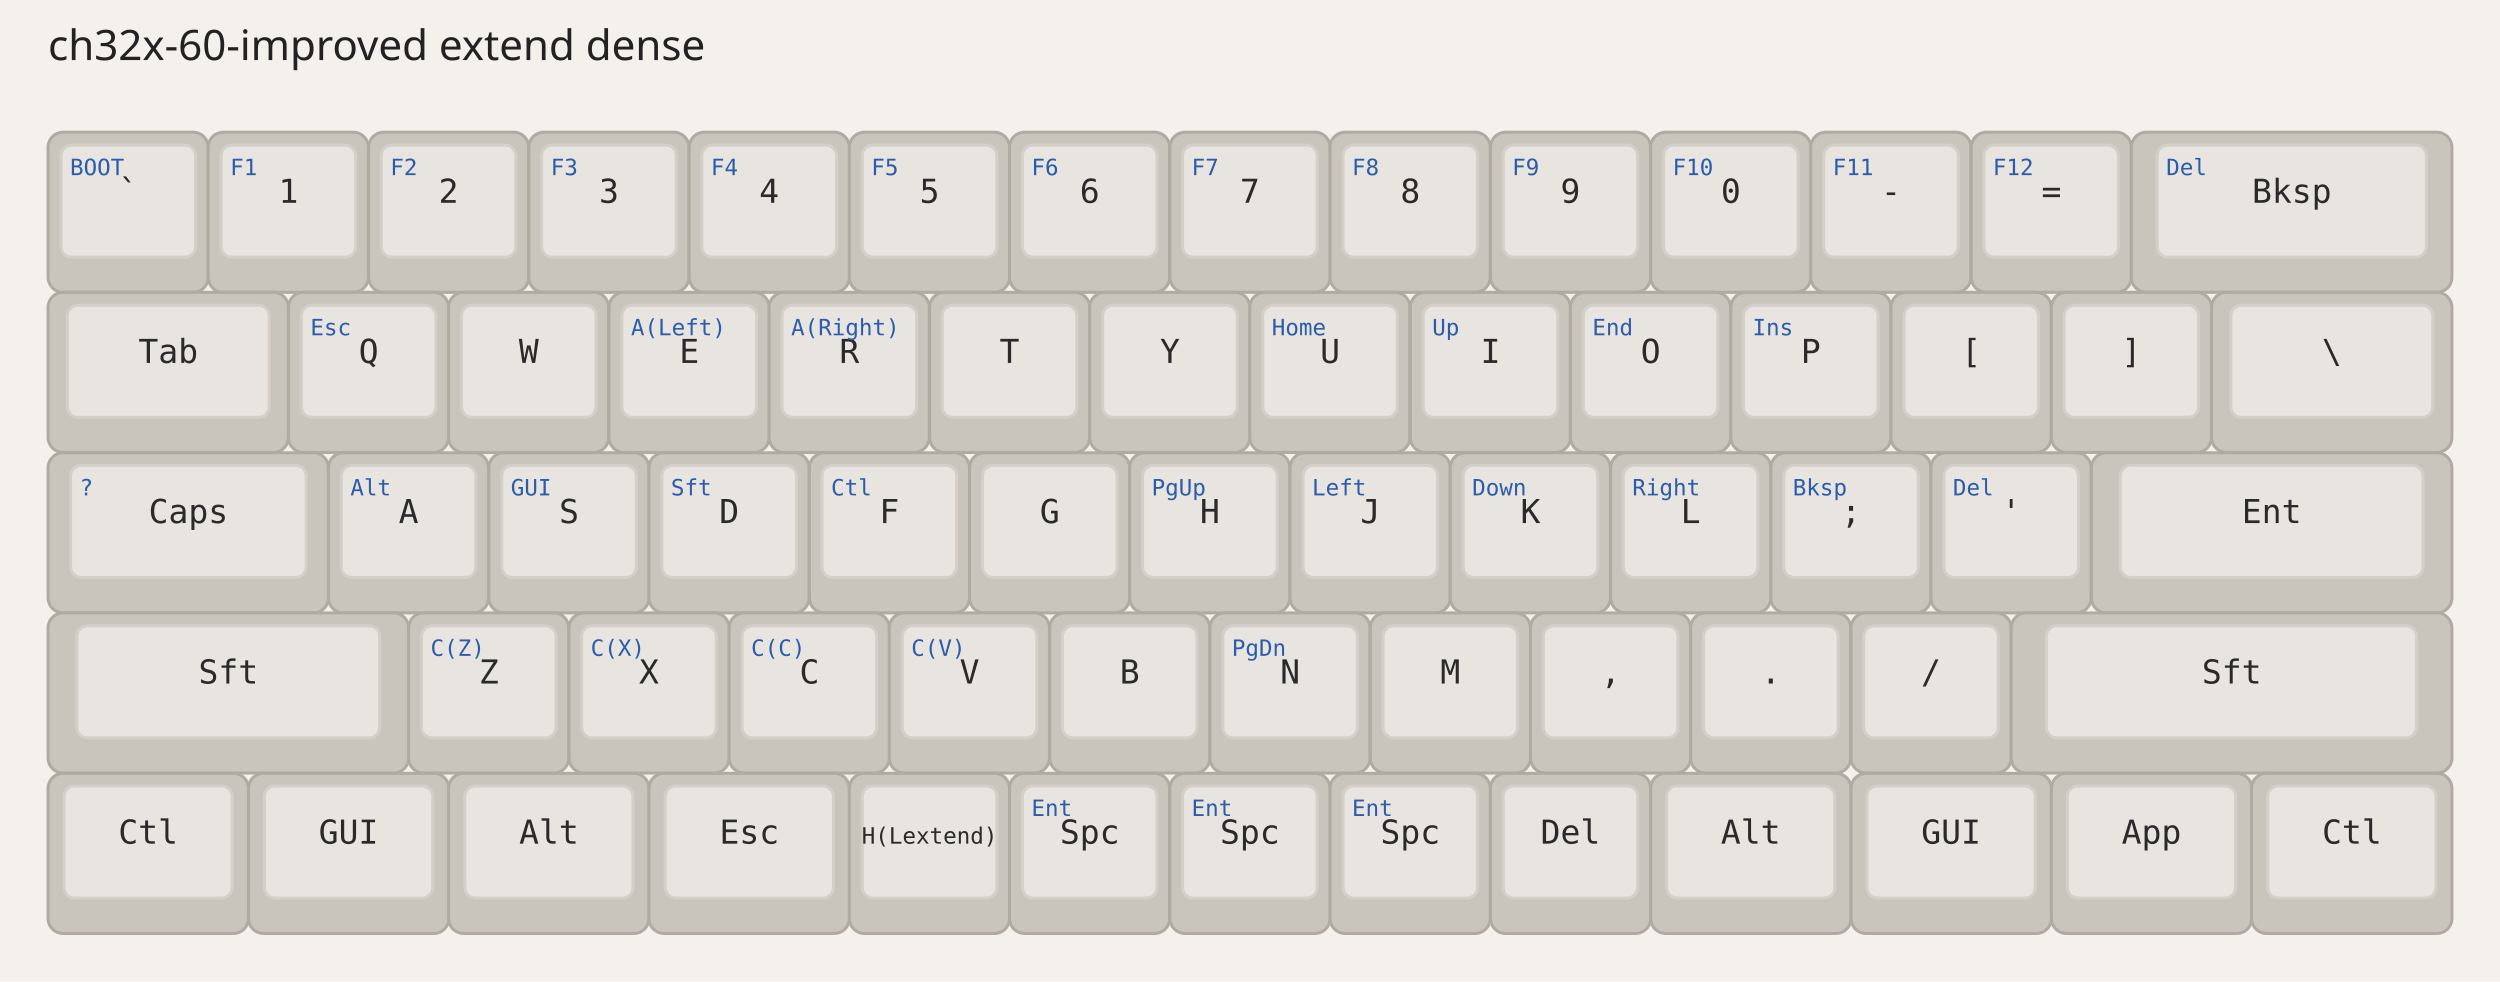
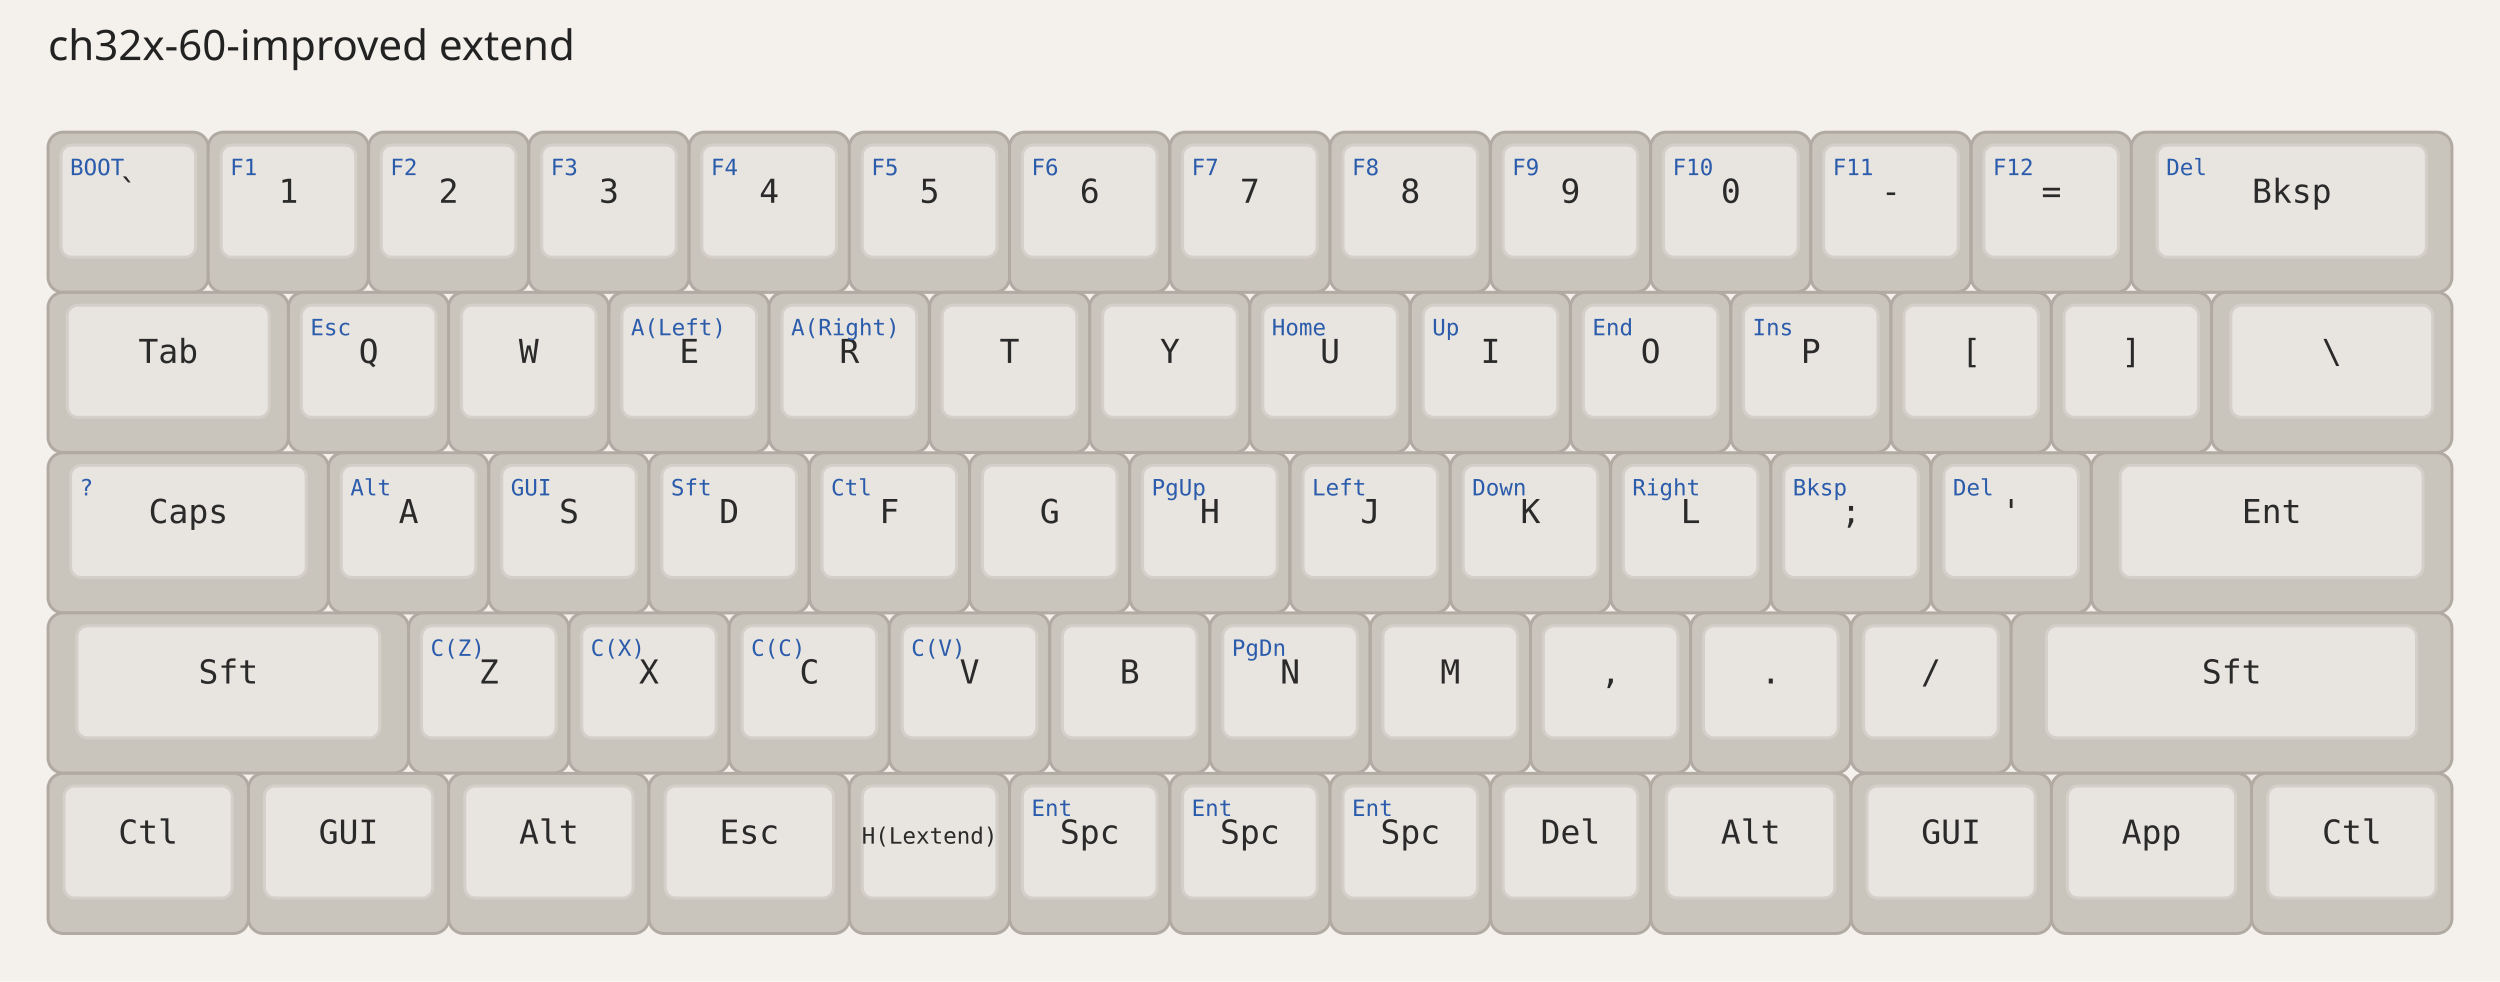
<svg xmlns="http://www.w3.org/2000/svg" width="832.1" height="326.7" viewBox="0 0 832.1 326.7">
  <rect width="100%" height="100%" fill="#f4f1ec" />
-   <text x="16" y="20" fill="#222222" font-family="ui-sans-serif,system-ui,sans-serif" font-size="14">ch32x-60-improved extend dense</text>
+   <text x="16" y="20" fill="#222222" font-family="ui-sans-serif,system-ui,sans-serif" font-size="14">ch32x-60-improved extend</text>
  <g>
    <rect x="16" y="44" width="53.3" height="53.3" rx="5" fill="#c9c4bc" stroke="#b0aaa2" />
  </g>
  <g>
    <rect x="20.3" y="48.3" width="44.8" height="37.3" rx="3.5" fill="#e8e4df" stroke="#d4cfc8" />
  </g>
  <g>
    <text x="42.7" y="67.5" text-anchor="middle" fill="#2a2a2a" font-family="ui-monospace,Menlo,monospace" font-size="11">`</text>
  </g>
  <g>
    <text x="23.3" y="58.3" text-anchor="start" fill="#2b5cab" font-family="ui-monospace,Menlo,monospace" font-size="7.5">BOOT</text>
  </g>
  <g>
    <rect x="69.3" y="44" width="53.3" height="53.3" rx="5" fill="#c9c4bc" stroke="#b0aaa2" />
  </g>
  <g>
    <rect x="73.6" y="48.3" width="44.8" height="37.3" rx="3.5" fill="#e8e4df" stroke="#d4cfc8" />
  </g>
  <g>
    <text x="96" y="67.5" text-anchor="middle" fill="#2a2a2a" font-family="ui-monospace,Menlo,monospace" font-size="11">1</text>
  </g>
  <g>
    <text x="76.6" y="58.3" text-anchor="start" fill="#2b5cab" font-family="ui-monospace,Menlo,monospace" font-size="7.5">F1</text>
  </g>
  <g>
    <rect x="122.7" y="44" width="53.3" height="53.3" rx="5" fill="#c9c4bc" stroke="#b0aaa2" />
  </g>
  <g>
    <rect x="126.9" y="48.3" width="44.8" height="37.3" rx="3.5" fill="#e8e4df" stroke="#d4cfc8" />
  </g>
  <g>
    <text x="149.3" y="67.5" text-anchor="middle" fill="#2a2a2a" font-family="ui-monospace,Menlo,monospace" font-size="11">2</text>
  </g>
  <g>
    <text x="129.9" y="58.3" text-anchor="start" fill="#2b5cab" font-family="ui-monospace,Menlo,monospace" font-size="7.5">F2</text>
  </g>
  <g>
    <rect x="176" y="44" width="53.3" height="53.3" rx="5" fill="#c9c4bc" stroke="#b0aaa2" />
  </g>
  <g>
    <rect x="180.3" y="48.3" width="44.8" height="37.3" rx="3.5" fill="#e8e4df" stroke="#d4cfc8" />
  </g>
  <g>
    <text x="202.7" y="67.5" text-anchor="middle" fill="#2a2a2a" font-family="ui-monospace,Menlo,monospace" font-size="11">3</text>
  </g>
  <g>
    <text x="183.3" y="58.3" text-anchor="start" fill="#2b5cab" font-family="ui-monospace,Menlo,monospace" font-size="7.5">F3</text>
  </g>
  <g>
    <rect x="229.4" y="44" width="53.3" height="53.3" rx="5" fill="#c9c4bc" stroke="#b0aaa2" />
  </g>
  <g>
    <rect x="233.6" y="48.3" width="44.8" height="37.3" rx="3.5" fill="#e8e4df" stroke="#d4cfc8" />
  </g>
  <g>
    <text x="256" y="67.5" text-anchor="middle" fill="#2a2a2a" font-family="ui-monospace,Menlo,monospace" font-size="11">4</text>
  </g>
  <g>
    <text x="236.6" y="58.3" text-anchor="start" fill="#2b5cab" font-family="ui-monospace,Menlo,monospace" font-size="7.5">F4</text>
  </g>
  <g>
    <rect x="282.7" y="44" width="53.3" height="53.3" rx="5" fill="#c9c4bc" stroke="#b0aaa2" />
  </g>
  <g>
    <rect x="287" y="48.3" width="44.8" height="37.3" rx="3.5" fill="#e8e4df" stroke="#d4cfc8" />
  </g>
  <g>
    <text x="309.4" y="67.5" text-anchor="middle" fill="#2a2a2a" font-family="ui-monospace,Menlo,monospace" font-size="11">5</text>
  </g>
  <g>
    <text x="290" y="58.3" text-anchor="start" fill="#2b5cab" font-family="ui-monospace,Menlo,monospace" font-size="7.5">F5</text>
  </g>
  <g>
    <rect x="336" y="44" width="53.3" height="53.3" rx="5" fill="#c9c4bc" stroke="#b0aaa2" />
  </g>
  <g>
    <rect x="340.3" y="48.3" width="44.8" height="37.3" rx="3.5" fill="#e8e4df" stroke="#d4cfc8" />
  </g>
  <g>
    <text x="362.7" y="67.5" text-anchor="middle" fill="#2a2a2a" font-family="ui-monospace,Menlo,monospace" font-size="11">6</text>
  </g>
  <g>
    <text x="343.3" y="58.3" text-anchor="start" fill="#2b5cab" font-family="ui-monospace,Menlo,monospace" font-size="7.5">F6</text>
  </g>
  <g>
    <rect x="389.4" y="44" width="53.3" height="53.3" rx="5" fill="#c9c4bc" stroke="#b0aaa2" />
  </g>
  <g>
    <rect x="393.6" y="48.3" width="44.8" height="37.3" rx="3.5" fill="#e8e4df" stroke="#d4cfc8" />
  </g>
  <g>
    <text x="416" y="67.5" text-anchor="middle" fill="#2a2a2a" font-family="ui-monospace,Menlo,monospace" font-size="11">7</text>
  </g>
  <g>
    <text x="396.6" y="58.3" text-anchor="start" fill="#2b5cab" font-family="ui-monospace,Menlo,monospace" font-size="7.5">F7</text>
  </g>
  <g>
    <rect x="442.7" y="44" width="53.3" height="53.3" rx="5" fill="#c9c4bc" stroke="#b0aaa2" />
  </g>
  <g>
    <rect x="447" y="48.3" width="44.8" height="37.3" rx="3.5" fill="#e8e4df" stroke="#d4cfc8" />
  </g>
  <g>
    <text x="469.4" y="67.5" text-anchor="middle" fill="#2a2a2a" font-family="ui-monospace,Menlo,monospace" font-size="11">8</text>
  </g>
  <g>
    <text x="450" y="58.3" text-anchor="start" fill="#2b5cab" font-family="ui-monospace,Menlo,monospace" font-size="7.5">F8</text>
  </g>
  <g>
    <rect x="496.1" y="44" width="53.3" height="53.3" rx="5" fill="#c9c4bc" stroke="#b0aaa2" />
  </g>
  <g>
    <rect x="500.3" y="48.3" width="44.8" height="37.3" rx="3.5" fill="#e8e4df" stroke="#d4cfc8" />
  </g>
  <g>
    <text x="522.7" y="67.5" text-anchor="middle" fill="#2a2a2a" font-family="ui-monospace,Menlo,monospace" font-size="11">9</text>
  </g>
  <g>
    <text x="503.3" y="58.3" text-anchor="start" fill="#2b5cab" font-family="ui-monospace,Menlo,monospace" font-size="7.5">F9</text>
  </g>
  <g>
    <rect x="549.4" y="44" width="53.3" height="53.3" rx="5" fill="#c9c4bc" stroke="#b0aaa2" />
  </g>
  <g>
    <rect x="553.7" y="48.3" width="44.8" height="37.3" rx="3.5" fill="#e8e4df" stroke="#d4cfc8" />
  </g>
  <g>
    <text x="576.1" y="67.5" text-anchor="middle" fill="#2a2a2a" font-family="ui-monospace,Menlo,monospace" font-size="11">0</text>
  </g>
  <g>
    <text x="556.7" y="58.3" text-anchor="start" fill="#2b5cab" font-family="ui-monospace,Menlo,monospace" font-size="7.5">F10</text>
  </g>
  <g>
    <rect x="602.7" y="44" width="53.3" height="53.3" rx="5" fill="#c9c4bc" stroke="#b0aaa2" />
  </g>
  <g>
    <rect x="607" y="48.3" width="44.8" height="37.3" rx="3.5" fill="#e8e4df" stroke="#d4cfc8" />
  </g>
  <g>
    <text x="629.4" y="67.5" text-anchor="middle" fill="#2a2a2a" font-family="ui-monospace,Menlo,monospace" font-size="11">-</text>
  </g>
  <g>
    <text x="610" y="58.3" text-anchor="start" fill="#2b5cab" font-family="ui-monospace,Menlo,monospace" font-size="7.5">F11</text>
  </g>
  <g>
    <rect x="656.1" y="44" width="53.3" height="53.3" rx="5" fill="#c9c4bc" stroke="#b0aaa2" />
  </g>
  <g>
    <rect x="660.3" y="48.3" width="44.8" height="37.3" rx="3.5" fill="#e8e4df" stroke="#d4cfc8" />
  </g>
  <g>
    <text x="682.8" y="67.5" text-anchor="middle" fill="#2a2a2a" font-family="ui-monospace,Menlo,monospace" font-size="11">=</text>
  </g>
  <g>
    <text x="663.3" y="58.3" text-anchor="start" fill="#2b5cab" font-family="ui-monospace,Menlo,monospace" font-size="7.5">F12</text>
  </g>
  <g>
    <rect x="709.4" y="44" width="106.7" height="53.3" rx="5" fill="#c9c4bc" stroke="#b0aaa2" />
  </g>
  <g>
    <rect x="718" y="48.3" width="89.6" height="37.3" rx="3.5" fill="#e8e4df" stroke="#d4cfc8" />
  </g>
  <g>
    <text x="762.8" y="67.5" text-anchor="middle" fill="#2a2a2a" font-family="ui-monospace,Menlo,monospace" font-size="11">Bksp</text>
  </g>
  <g>
    <text x="721" y="58.3" text-anchor="start" fill="#2b5cab" font-family="ui-monospace,Menlo,monospace" font-size="7.5">Del</text>
  </g>
  <g>
    <rect x="16" y="97.3" width="80" height="53.3" rx="5" fill="#c9c4bc" stroke="#b0aaa2" />
  </g>
  <g>
    <rect x="22.4" y="101.6" width="67.2" height="37.3" rx="3.5" fill="#e8e4df" stroke="#d4cfc8" />
  </g>
  <g>
    <text x="56" y="120.8" text-anchor="middle" fill="#2a2a2a" font-family="ui-monospace,Menlo,monospace" font-size="11">Tab</text>
  </g>
  <g>
    <rect x="96" y="97.3" width="53.3" height="53.3" rx="5" fill="#c9c4bc" stroke="#b0aaa2" />
  </g>
  <g>
    <rect x="100.3" y="101.6" width="44.8" height="37.3" rx="3.5" fill="#e8e4df" stroke="#d4cfc8" />
  </g>
  <g>
    <text x="122.7" y="120.8" text-anchor="middle" fill="#2a2a2a" font-family="ui-monospace,Menlo,monospace" font-size="11">Q</text>
  </g>
  <g>
    <text x="103.3" y="111.6" text-anchor="start" fill="#2b5cab" font-family="ui-monospace,Menlo,monospace" font-size="7.5">Esc</text>
  </g>
  <g>
    <rect x="149.3" y="97.3" width="53.3" height="53.3" rx="5" fill="#c9c4bc" stroke="#b0aaa2" />
  </g>
  <g>
    <rect x="153.6" y="101.6" width="44.8" height="37.3" rx="3.5" fill="#e8e4df" stroke="#d4cfc8" />
  </g>
  <g>
    <text x="176" y="120.8" text-anchor="middle" fill="#2a2a2a" font-family="ui-monospace,Menlo,monospace" font-size="11">W</text>
  </g>
  <g>
    <rect x="202.7" y="97.3" width="53.3" height="53.3" rx="5" fill="#c9c4bc" stroke="#b0aaa2" />
  </g>
  <g>
    <rect x="207" y="101.6" width="44.8" height="37.3" rx="3.5" fill="#e8e4df" stroke="#d4cfc8" />
  </g>
  <g>
    <text x="229.4" y="120.8" text-anchor="middle" fill="#2a2a2a" font-family="ui-monospace,Menlo,monospace" font-size="11">E</text>
  </g>
  <g>
    <text x="210" y="111.6" text-anchor="start" fill="#2b5cab" font-family="ui-monospace,Menlo,monospace" font-size="7.5">A(Left)</text>
  </g>
  <g>
    <rect x="256" y="97.3" width="53.3" height="53.3" rx="5" fill="#c9c4bc" stroke="#b0aaa2" />
  </g>
  <g>
    <rect x="260.3" y="101.6" width="44.8" height="37.3" rx="3.5" fill="#e8e4df" stroke="#d4cfc8" />
  </g>
  <g>
    <text x="282.7" y="120.8" text-anchor="middle" fill="#2a2a2a" font-family="ui-monospace,Menlo,monospace" font-size="11">R</text>
  </g>
  <g>
    <text x="263.3" y="111.6" text-anchor="start" fill="#2b5cab" font-family="ui-monospace,Menlo,monospace" font-size="7.5">A(Right)</text>
  </g>
  <g>
    <rect x="309.4" y="97.3" width="53.3" height="53.3" rx="5" fill="#c9c4bc" stroke="#b0aaa2" />
  </g>
  <g>
    <rect x="313.6" y="101.6" width="44.8" height="37.3" rx="3.5" fill="#e8e4df" stroke="#d4cfc8" />
  </g>
  <g>
    <text x="336" y="120.8" text-anchor="middle" fill="#2a2a2a" font-family="ui-monospace,Menlo,monospace" font-size="11">T</text>
  </g>
  <g>
    <rect x="362.7" y="97.3" width="53.3" height="53.3" rx="5" fill="#c9c4bc" stroke="#b0aaa2" />
  </g>
  <g>
    <rect x="367" y="101.6" width="44.8" height="37.3" rx="3.5" fill="#e8e4df" stroke="#d4cfc8" />
  </g>
  <g>
    <text x="389.4" y="120.8" text-anchor="middle" fill="#2a2a2a" font-family="ui-monospace,Menlo,monospace" font-size="11">Y</text>
  </g>
  <g>
    <rect x="416" y="97.3" width="53.3" height="53.3" rx="5" fill="#c9c4bc" stroke="#b0aaa2" />
  </g>
  <g>
    <rect x="420.3" y="101.6" width="44.8" height="37.3" rx="3.5" fill="#e8e4df" stroke="#d4cfc8" />
  </g>
  <g>
    <text x="442.7" y="120.8" text-anchor="middle" fill="#2a2a2a" font-family="ui-monospace,Menlo,monospace" font-size="11">U</text>
  </g>
  <g>
    <text x="423.3" y="111.6" text-anchor="start" fill="#2b5cab" font-family="ui-monospace,Menlo,monospace" font-size="7.5">Home</text>
  </g>
  <g>
    <rect x="469.4" y="97.3" width="53.3" height="53.3" rx="5" fill="#c9c4bc" stroke="#b0aaa2" />
  </g>
  <g>
    <rect x="473.7" y="101.6" width="44.8" height="37.3" rx="3.5" fill="#e8e4df" stroke="#d4cfc8" />
  </g>
  <g>
    <text x="496.1" y="120.8" text-anchor="middle" fill="#2a2a2a" font-family="ui-monospace,Menlo,monospace" font-size="11">I</text>
  </g>
  <g>
    <text x="476.7" y="111.6" text-anchor="start" fill="#2b5cab" font-family="ui-monospace,Menlo,monospace" font-size="7.5">Up</text>
  </g>
  <g>
    <rect x="522.7" y="97.3" width="53.3" height="53.3" rx="5" fill="#c9c4bc" stroke="#b0aaa2" />
  </g>
  <g>
    <rect x="527" y="101.6" width="44.8" height="37.3" rx="3.5" fill="#e8e4df" stroke="#d4cfc8" />
  </g>
  <g>
    <text x="549.4" y="120.8" text-anchor="middle" fill="#2a2a2a" font-family="ui-monospace,Menlo,monospace" font-size="11">O</text>
  </g>
  <g>
    <text x="530" y="111.6" text-anchor="start" fill="#2b5cab" font-family="ui-monospace,Menlo,monospace" font-size="7.5">End</text>
  </g>
  <g>
    <rect x="576.1" y="97.3" width="53.3" height="53.3" rx="5" fill="#c9c4bc" stroke="#b0aaa2" />
  </g>
  <g>
    <rect x="580.3" y="101.6" width="44.8" height="37.3" rx="3.5" fill="#e8e4df" stroke="#d4cfc8" />
  </g>
  <g>
    <text x="602.7" y="120.8" text-anchor="middle" fill="#2a2a2a" font-family="ui-monospace,Menlo,monospace" font-size="11">P</text>
  </g>
  <g>
    <text x="583.3" y="111.6" text-anchor="start" fill="#2b5cab" font-family="ui-monospace,Menlo,monospace" font-size="7.5">Ins</text>
  </g>
  <g>
    <rect x="629.4" y="97.3" width="53.3" height="53.3" rx="5" fill="#c9c4bc" stroke="#b0aaa2" />
  </g>
  <g>
    <rect x="633.7" y="101.6" width="44.8" height="37.3" rx="3.5" fill="#e8e4df" stroke="#d4cfc8" />
  </g>
  <g>
    <text x="656.1" y="120.8" text-anchor="middle" fill="#2a2a2a" font-family="ui-monospace,Menlo,monospace" font-size="11">[</text>
  </g>
  <g>
    <rect x="682.8" y="97.3" width="53.3" height="53.3" rx="5" fill="#c9c4bc" stroke="#b0aaa2" />
  </g>
  <g>
    <rect x="687" y="101.6" width="44.8" height="37.3" rx="3.5" fill="#e8e4df" stroke="#d4cfc8" />
  </g>
  <g>
    <text x="709.4" y="120.8" text-anchor="middle" fill="#2a2a2a" font-family="ui-monospace,Menlo,monospace" font-size="11">]</text>
  </g>
  <g>
    <rect x="736.1" y="97.3" width="80" height="53.3" rx="5" fill="#c9c4bc" stroke="#b0aaa2" />
  </g>
  <g>
    <rect x="742.5" y="101.6" width="67.2" height="37.3" rx="3.5" fill="#e8e4df" stroke="#d4cfc8" />
  </g>
  <g>
    <text x="776.1" y="120.8" text-anchor="middle" fill="#2a2a2a" font-family="ui-monospace,Menlo,monospace" font-size="11">\</text>
  </g>
  <g>
    <rect x="16" y="150.7" width="93.3" height="53.3" rx="5" fill="#c9c4bc" stroke="#b0aaa2" />
  </g>
  <g>
    <rect x="23.5" y="154.9" width="78.4" height="37.3" rx="3.5" fill="#e8e4df" stroke="#d4cfc8" />
  </g>
  <g>
    <text x="62.7" y="174.1" text-anchor="middle" fill="#2a2a2a" font-family="ui-monospace,Menlo,monospace" font-size="11">Caps</text>
  </g>
  <g>
    <text x="26.5" y="164.9" text-anchor="start" fill="#2b5cab" font-family="ui-monospace,Menlo,monospace" font-size="7.5">?</text>
  </g>
  <g>
    <rect x="109.3" y="150.7" width="53.3" height="53.3" rx="5" fill="#c9c4bc" stroke="#b0aaa2" />
  </g>
  <g>
    <rect x="113.6" y="154.9" width="44.8" height="37.3" rx="3.5" fill="#e8e4df" stroke="#d4cfc8" />
  </g>
  <g>
    <text x="136" y="174.1" text-anchor="middle" fill="#2a2a2a" font-family="ui-monospace,Menlo,monospace" font-size="11">A</text>
  </g>
  <g>
    <text x="116.6" y="164.9" text-anchor="start" fill="#2b5cab" font-family="ui-monospace,Menlo,monospace" font-size="7.5">Alt</text>
  </g>
  <g>
    <rect x="162.7" y="150.7" width="53.3" height="53.3" rx="5" fill="#c9c4bc" stroke="#b0aaa2" />
  </g>
  <g>
    <rect x="167" y="154.9" width="44.8" height="37.3" rx="3.5" fill="#e8e4df" stroke="#d4cfc8" />
  </g>
  <g>
    <text x="189.4" y="174.1" text-anchor="middle" fill="#2a2a2a" font-family="ui-monospace,Menlo,monospace" font-size="11">S</text>
  </g>
  <g>
    <text x="170" y="164.9" text-anchor="start" fill="#2b5cab" font-family="ui-monospace,Menlo,monospace" font-size="7.5">GUI</text>
  </g>
  <g>
    <rect x="216" y="150.7" width="53.3" height="53.3" rx="5" fill="#c9c4bc" stroke="#b0aaa2" />
  </g>
  <g>
    <rect x="220.3" y="154.9" width="44.8" height="37.3" rx="3.5" fill="#e8e4df" stroke="#d4cfc8" />
  </g>
  <g>
    <text x="242.7" y="174.1" text-anchor="middle" fill="#2a2a2a" font-family="ui-monospace,Menlo,monospace" font-size="11">D</text>
  </g>
  <g>
    <text x="223.3" y="164.9" text-anchor="start" fill="#2b5cab" font-family="ui-monospace,Menlo,monospace" font-size="7.5">Sft</text>
  </g>
  <g>
    <rect x="269.4" y="150.7" width="53.3" height="53.3" rx="5" fill="#c9c4bc" stroke="#b0aaa2" />
  </g>
  <g>
    <rect x="273.6" y="154.9" width="44.8" height="37.3" rx="3.5" fill="#e8e4df" stroke="#d4cfc8" />
  </g>
  <g>
    <text x="296" y="174.1" text-anchor="middle" fill="#2a2a2a" font-family="ui-monospace,Menlo,monospace" font-size="11">F</text>
  </g>
  <g>
    <text x="276.6" y="164.9" text-anchor="start" fill="#2b5cab" font-family="ui-monospace,Menlo,monospace" font-size="7.5">Ctl</text>
  </g>
  <g>
    <rect x="322.7" y="150.7" width="53.3" height="53.3" rx="5" fill="#c9c4bc" stroke="#b0aaa2" />
  </g>
  <g>
    <rect x="327" y="154.9" width="44.8" height="37.3" rx="3.5" fill="#e8e4df" stroke="#d4cfc8" />
  </g>
  <g>
    <text x="349.4" y="174.1" text-anchor="middle" fill="#2a2a2a" font-family="ui-monospace,Menlo,monospace" font-size="11">G</text>
  </g>
  <g>
    <rect x="376" y="150.7" width="53.3" height="53.3" rx="5" fill="#c9c4bc" stroke="#b0aaa2" />
  </g>
  <g>
    <rect x="380.3" y="154.9" width="44.8" height="37.3" rx="3.5" fill="#e8e4df" stroke="#d4cfc8" />
  </g>
  <g>
    <text x="402.7" y="174.1" text-anchor="middle" fill="#2a2a2a" font-family="ui-monospace,Menlo,monospace" font-size="11">H</text>
  </g>
  <g>
    <text x="383.3" y="164.9" text-anchor="start" fill="#2b5cab" font-family="ui-monospace,Menlo,monospace" font-size="7.5">PgUp</text>
  </g>
  <g>
    <rect x="429.4" y="150.7" width="53.3" height="53.3" rx="5" fill="#c9c4bc" stroke="#b0aaa2" />
  </g>
  <g>
    <rect x="433.7" y="154.9" width="44.8" height="37.3" rx="3.5" fill="#e8e4df" stroke="#d4cfc8" />
  </g>
  <g>
    <text x="456.1" y="174.1" text-anchor="middle" fill="#2a2a2a" font-family="ui-monospace,Menlo,monospace" font-size="11">J</text>
  </g>
  <g>
    <text x="436.7" y="164.9" text-anchor="start" fill="#2b5cab" font-family="ui-monospace,Menlo,monospace" font-size="7.5">Left</text>
  </g>
  <g>
    <rect x="482.7" y="150.7" width="53.3" height="53.3" rx="5" fill="#c9c4bc" stroke="#b0aaa2" />
  </g>
  <g>
    <rect x="487" y="154.9" width="44.8" height="37.3" rx="3.5" fill="#e8e4df" stroke="#d4cfc8" />
  </g>
  <g>
    <text x="509.4" y="174.1" text-anchor="middle" fill="#2a2a2a" font-family="ui-monospace,Menlo,monospace" font-size="11">K</text>
  </g>
  <g>
    <text x="490" y="164.9" text-anchor="start" fill="#2b5cab" font-family="ui-monospace,Menlo,monospace" font-size="7.5">Down</text>
  </g>
  <g>
    <rect x="536.1" y="150.7" width="53.3" height="53.3" rx="5" fill="#c9c4bc" stroke="#b0aaa2" />
  </g>
  <g>
    <rect x="540.3" y="154.9" width="44.8" height="37.3" rx="3.5" fill="#e8e4df" stroke="#d4cfc8" />
  </g>
  <g>
    <text x="562.7" y="174.1" text-anchor="middle" fill="#2a2a2a" font-family="ui-monospace,Menlo,monospace" font-size="11">L</text>
  </g>
  <g>
    <text x="543.3" y="164.9" text-anchor="start" fill="#2b5cab" font-family="ui-monospace,Menlo,monospace" font-size="7.5">Right</text>
  </g>
  <g>
    <rect x="589.4" y="150.7" width="53.3" height="53.3" rx="5" fill="#c9c4bc" stroke="#b0aaa2" />
  </g>
  <g>
    <rect x="593.7" y="154.9" width="44.8" height="37.3" rx="3.5" fill="#e8e4df" stroke="#d4cfc8" />
  </g>
  <g>
    <text x="616.1" y="174.1" text-anchor="middle" fill="#2a2a2a" font-family="ui-monospace,Menlo,monospace" font-size="11">;</text>
  </g>
  <g>
    <text x="596.7" y="164.9" text-anchor="start" fill="#2b5cab" font-family="ui-monospace,Menlo,monospace" font-size="7.5">Bksp</text>
  </g>
  <g>
    <rect x="642.7" y="150.7" width="53.3" height="53.3" rx="5" fill="#c9c4bc" stroke="#b0aaa2" />
  </g>
  <g>
    <rect x="647" y="154.9" width="44.8" height="37.3" rx="3.5" fill="#e8e4df" stroke="#d4cfc8" />
  </g>
  <g>
    <text x="669.4" y="174.1" text-anchor="middle" fill="#2a2a2a" font-family="ui-monospace,Menlo,monospace" font-size="11">'</text>
  </g>
  <g>
    <text x="650" y="164.9" text-anchor="start" fill="#2b5cab" font-family="ui-monospace,Menlo,monospace" font-size="7.5">Del</text>
  </g>
  <g>
    <rect x="696.1" y="150.7" width="120" height="53.3" rx="5" fill="#c9c4bc" stroke="#b0aaa2" />
  </g>
  <g>
    <rect x="705.7" y="154.9" width="100.8" height="37.3" rx="3.5" fill="#e8e4df" stroke="#d4cfc8" />
  </g>
  <g>
    <text x="756.1" y="174.1" text-anchor="middle" fill="#2a2a2a" font-family="ui-monospace,Menlo,monospace" font-size="11">Ent</text>
  </g>
  <g>
    <rect x="16" y="204" width="120" height="53.3" rx="5" fill="#c9c4bc" stroke="#b0aaa2" />
  </g>
  <g>
    <rect x="25.6" y="208.3" width="100.8" height="37.3" rx="3.5" fill="#e8e4df" stroke="#d4cfc8" />
  </g>
  <g>
    <text x="76" y="227.5" text-anchor="middle" fill="#2a2a2a" font-family="ui-monospace,Menlo,monospace" font-size="11">Sft</text>
  </g>
  <g>
    <rect x="136" y="204" width="53.3" height="53.3" rx="5" fill="#c9c4bc" stroke="#b0aaa2" />
  </g>
  <g>
    <rect x="140.3" y="208.3" width="44.8" height="37.3" rx="3.5" fill="#e8e4df" stroke="#d4cfc8" />
  </g>
  <g>
    <text x="162.7" y="227.5" text-anchor="middle" fill="#2a2a2a" font-family="ui-monospace,Menlo,monospace" font-size="11">Z</text>
  </g>
  <g>
    <text x="143.3" y="218.3" text-anchor="start" fill="#2b5cab" font-family="ui-monospace,Menlo,monospace" font-size="7.5">C(Z)</text>
  </g>
  <g>
    <rect x="189.4" y="204" width="53.3" height="53.3" rx="5" fill="#c9c4bc" stroke="#b0aaa2" />
  </g>
  <g>
    <rect x="193.6" y="208.3" width="44.8" height="37.3" rx="3.5" fill="#e8e4df" stroke="#d4cfc8" />
  </g>
  <g>
    <text x="216" y="227.5" text-anchor="middle" fill="#2a2a2a" font-family="ui-monospace,Menlo,monospace" font-size="11">X</text>
  </g>
  <g>
    <text x="196.6" y="218.3" text-anchor="start" fill="#2b5cab" font-family="ui-monospace,Menlo,monospace" font-size="7.5">C(X)</text>
  </g>
  <g>
    <rect x="242.7" y="204" width="53.3" height="53.3" rx="5" fill="#c9c4bc" stroke="#b0aaa2" />
  </g>
  <g>
    <rect x="247" y="208.3" width="44.8" height="37.3" rx="3.5" fill="#e8e4df" stroke="#d4cfc8" />
  </g>
  <g>
    <text x="269.4" y="227.5" text-anchor="middle" fill="#2a2a2a" font-family="ui-monospace,Menlo,monospace" font-size="11">C</text>
  </g>
  <g>
    <text x="250" y="218.3" text-anchor="start" fill="#2b5cab" font-family="ui-monospace,Menlo,monospace" font-size="7.5">C(C)</text>
  </g>
  <g>
    <rect x="296" y="204" width="53.3" height="53.3" rx="5" fill="#c9c4bc" stroke="#b0aaa2" />
  </g>
  <g>
    <rect x="300.3" y="208.3" width="44.8" height="37.3" rx="3.5" fill="#e8e4df" stroke="#d4cfc8" />
  </g>
  <g>
    <text x="322.7" y="227.5" text-anchor="middle" fill="#2a2a2a" font-family="ui-monospace,Menlo,monospace" font-size="11">V</text>
  </g>
  <g>
    <text x="303.3" y="218.3" text-anchor="start" fill="#2b5cab" font-family="ui-monospace,Menlo,monospace" font-size="7.5">C(V)</text>
  </g>
  <g>
    <rect x="349.4" y="204" width="53.3" height="53.3" rx="5" fill="#c9c4bc" stroke="#b0aaa2" />
  </g>
  <g>
    <rect x="353.6" y="208.3" width="44.8" height="37.3" rx="3.5" fill="#e8e4df" stroke="#d4cfc8" />
  </g>
  <g>
    <text x="376" y="227.5" text-anchor="middle" fill="#2a2a2a" font-family="ui-monospace,Menlo,monospace" font-size="11">B</text>
  </g>
  <g>
    <rect x="402.7" y="204" width="53.3" height="53.3" rx="5" fill="#c9c4bc" stroke="#b0aaa2" />
  </g>
  <g>
    <rect x="407" y="208.3" width="44.8" height="37.3" rx="3.5" fill="#e8e4df" stroke="#d4cfc8" />
  </g>
  <g>
    <text x="429.4" y="227.5" text-anchor="middle" fill="#2a2a2a" font-family="ui-monospace,Menlo,monospace" font-size="11">N</text>
  </g>
  <g>
    <text x="410" y="218.3" text-anchor="start" fill="#2b5cab" font-family="ui-monospace,Menlo,monospace" font-size="7.5">PgDn</text>
  </g>
  <g>
    <rect x="456.1" y="204" width="53.3" height="53.3" rx="5" fill="#c9c4bc" stroke="#b0aaa2" />
  </g>
  <g>
    <rect x="460.3" y="208.3" width="44.8" height="37.3" rx="3.5" fill="#e8e4df" stroke="#d4cfc8" />
  </g>
  <g>
    <text x="482.7" y="227.5" text-anchor="middle" fill="#2a2a2a" font-family="ui-monospace,Menlo,monospace" font-size="11">M</text>
  </g>
  <g>
    <rect x="509.4" y="204" width="53.3" height="53.3" rx="5" fill="#c9c4bc" stroke="#b0aaa2" />
  </g>
  <g>
    <rect x="513.7" y="208.3" width="44.8" height="37.3" rx="3.5" fill="#e8e4df" stroke="#d4cfc8" />
  </g>
  <g>
    <text x="536.1" y="227.5" text-anchor="middle" fill="#2a2a2a" font-family="ui-monospace,Menlo,monospace" font-size="11">,</text>
  </g>
  <g>
    <rect x="562.7" y="204" width="53.3" height="53.3" rx="5" fill="#c9c4bc" stroke="#b0aaa2" />
  </g>
  <g>
    <rect x="567" y="208.3" width="44.8" height="37.3" rx="3.5" fill="#e8e4df" stroke="#d4cfc8" />
  </g>
  <g>
    <text x="589.4" y="227.5" text-anchor="middle" fill="#2a2a2a" font-family="ui-monospace,Menlo,monospace" font-size="11">.</text>
  </g>
  <g>
    <rect x="616.1" y="204" width="53.3" height="53.3" rx="5" fill="#c9c4bc" stroke="#b0aaa2" />
  </g>
  <g>
    <rect x="620.3" y="208.3" width="44.8" height="37.3" rx="3.5" fill="#e8e4df" stroke="#d4cfc8" />
  </g>
  <g>
    <text x="642.7" y="227.5" text-anchor="middle" fill="#2a2a2a" font-family="ui-monospace,Menlo,monospace" font-size="11">/</text>
  </g>
  <g>
    <rect x="669.4" y="204" width="146.7" height="53.3" rx="5" fill="#c9c4bc" stroke="#b0aaa2" />
  </g>
  <g>
    <rect x="681.1" y="208.3" width="123.2" height="37.3" rx="3.5" fill="#e8e4df" stroke="#d4cfc8" />
  </g>
  <g>
    <text x="742.8" y="227.5" text-anchor="middle" fill="#2a2a2a" font-family="ui-monospace,Menlo,monospace" font-size="11">Sft</text>
  </g>
  <g>
    <rect x="16" y="257.4" width="66.7" height="53.3" rx="5" fill="#c9c4bc" stroke="#b0aaa2" />
  </g>
  <g>
    <rect x="21.3" y="261.6" width="56" height="37.3" rx="3.5" fill="#e8e4df" stroke="#d4cfc8" />
  </g>
  <g>
    <text x="49.3" y="280.8" text-anchor="middle" fill="#2a2a2a" font-family="ui-monospace,Menlo,monospace" font-size="11">Ctl</text>
  </g>
  <g>
    <rect x="82.7" y="257.4" width="66.7" height="53.3" rx="5" fill="#c9c4bc" stroke="#b0aaa2" />
  </g>
  <g>
    <rect x="88" y="261.6" width="56" height="37.3" rx="3.5" fill="#e8e4df" stroke="#d4cfc8" />
  </g>
  <g>
    <text x="116" y="280.8" text-anchor="middle" fill="#2a2a2a" font-family="ui-monospace,Menlo,monospace" font-size="11">GUI</text>
  </g>
  <g>
    <rect x="149.3" y="257.4" width="66.7" height="53.3" rx="5" fill="#c9c4bc" stroke="#b0aaa2" />
  </g>
  <g>
    <rect x="154.7" y="261.6" width="56" height="37.3" rx="3.5" fill="#e8e4df" stroke="#d4cfc8" />
  </g>
  <g>
    <text x="182.7" y="280.8" text-anchor="middle" fill="#2a2a2a" font-family="ui-monospace,Menlo,monospace" font-size="11">Alt</text>
  </g>
  <g>
    <rect x="216" y="257.4" width="66.7" height="53.3" rx="5" fill="#c9c4bc" stroke="#b0aaa2" />
  </g>
  <g>
    <rect x="221.4" y="261.6" width="56" height="37.3" rx="3.5" fill="#e8e4df" stroke="#d4cfc8" />
  </g>
  <g>
    <text x="249.4" y="280.8" text-anchor="middle" fill="#2a2a2a" font-family="ui-monospace,Menlo,monospace" font-size="11">Esc</text>
  </g>
  <g>
    <rect x="282.7" y="257.4" width="53.3" height="53.3" rx="5" fill="#c9c4bc" stroke="#b0aaa2" />
  </g>
  <g>
    <rect x="287" y="261.6" width="44.8" height="37.3" rx="3.5" fill="#e8e4df" stroke="#d4cfc8" />
  </g>
  <g>
    <text x="309.4" y="280.8" text-anchor="middle" fill="#2a2a2a" font-family="ui-monospace,Menlo,monospace" font-size="7.5">H(Lextend)</text>
  </g>
  <g>
    <rect x="336" y="257.4" width="53.3" height="53.3" rx="5" fill="#c9c4bc" stroke="#b0aaa2" />
  </g>
  <g>
    <rect x="340.3" y="261.6" width="44.8" height="37.3" rx="3.5" fill="#e8e4df" stroke="#d4cfc8" />
  </g>
  <g>
    <text x="362.7" y="280.8" text-anchor="middle" fill="#2a2a2a" font-family="ui-monospace,Menlo,monospace" font-size="11">Spc</text>
  </g>
  <g>
    <text x="343.3" y="271.6" text-anchor="start" fill="#2b5cab" font-family="ui-monospace,Menlo,monospace" font-size="7.5">Ent</text>
  </g>
  <g>
    <rect x="389.4" y="257.4" width="53.3" height="53.3" rx="5" fill="#c9c4bc" stroke="#b0aaa2" />
  </g>
  <g>
    <rect x="393.6" y="261.6" width="44.8" height="37.3" rx="3.5" fill="#e8e4df" stroke="#d4cfc8" />
  </g>
  <g>
    <text x="416" y="280.8" text-anchor="middle" fill="#2a2a2a" font-family="ui-monospace,Menlo,monospace" font-size="11">Spc</text>
  </g>
  <g>
    <text x="396.6" y="271.6" text-anchor="start" fill="#2b5cab" font-family="ui-monospace,Menlo,monospace" font-size="7.5">Ent</text>
  </g>
  <g>
    <rect x="442.7" y="257.4" width="53.3" height="53.3" rx="5" fill="#c9c4bc" stroke="#b0aaa2" />
  </g>
  <g>
    <rect x="447" y="261.6" width="44.8" height="37.3" rx="3.5" fill="#e8e4df" stroke="#d4cfc8" />
  </g>
  <g>
    <text x="469.4" y="280.8" text-anchor="middle" fill="#2a2a2a" font-family="ui-monospace,Menlo,monospace" font-size="11">Spc</text>
  </g>
  <g>
    <text x="450" y="271.6" text-anchor="start" fill="#2b5cab" font-family="ui-monospace,Menlo,monospace" font-size="7.5">Ent</text>
  </g>
  <g>
    <rect x="496.1" y="257.4" width="53.3" height="53.3" rx="5" fill="#c9c4bc" stroke="#b0aaa2" />
  </g>
  <g>
    <rect x="500.3" y="261.6" width="44.8" height="37.3" rx="3.5" fill="#e8e4df" stroke="#d4cfc8" />
  </g>
  <g>
    <text x="522.7" y="280.8" text-anchor="middle" fill="#2a2a2a" font-family="ui-monospace,Menlo,monospace" font-size="11">Del</text>
  </g>
  <g>
    <rect x="549.4" y="257.4" width="66.7" height="53.3" rx="5" fill="#c9c4bc" stroke="#b0aaa2" />
  </g>
  <g>
    <rect x="554.7" y="261.6" width="56" height="37.3" rx="3.5" fill="#e8e4df" stroke="#d4cfc8" />
  </g>
  <g>
    <text x="582.7" y="280.8" text-anchor="middle" fill="#2a2a2a" font-family="ui-monospace,Menlo,monospace" font-size="11">Alt</text>
  </g>
  <g>
    <rect x="616.1" y="257.4" width="66.7" height="53.3" rx="5" fill="#c9c4bc" stroke="#b0aaa2" />
  </g>
  <g>
    <rect x="621.4" y="261.6" width="56" height="37.3" rx="3.5" fill="#e8e4df" stroke="#d4cfc8" />
  </g>
  <g>
    <text x="649.4" y="280.8" text-anchor="middle" fill="#2a2a2a" font-family="ui-monospace,Menlo,monospace" font-size="11">GUI</text>
  </g>
  <g>
    <rect x="682.8" y="257.4" width="66.7" height="53.3" rx="5" fill="#c9c4bc" stroke="#b0aaa2" />
  </g>
  <g>
    <rect x="688.1" y="261.6" width="56" height="37.3" rx="3.5" fill="#e8e4df" stroke="#d4cfc8" />
  </g>
  <g>
    <text x="716.1" y="280.8" text-anchor="middle" fill="#2a2a2a" font-family="ui-monospace,Menlo,monospace" font-size="11">App</text>
  </g>
  <g>
    <rect x="749.4" y="257.4" width="66.7" height="53.3" rx="5" fill="#c9c4bc" stroke="#b0aaa2" />
  </g>
  <g>
    <rect x="754.8" y="261.6" width="56" height="37.3" rx="3.5" fill="#e8e4df" stroke="#d4cfc8" />
  </g>
  <g>
    <text x="782.8" y="280.8" text-anchor="middle" fill="#2a2a2a" font-family="ui-monospace,Menlo,monospace" font-size="11">Ctl</text>
  </g>
</svg>
